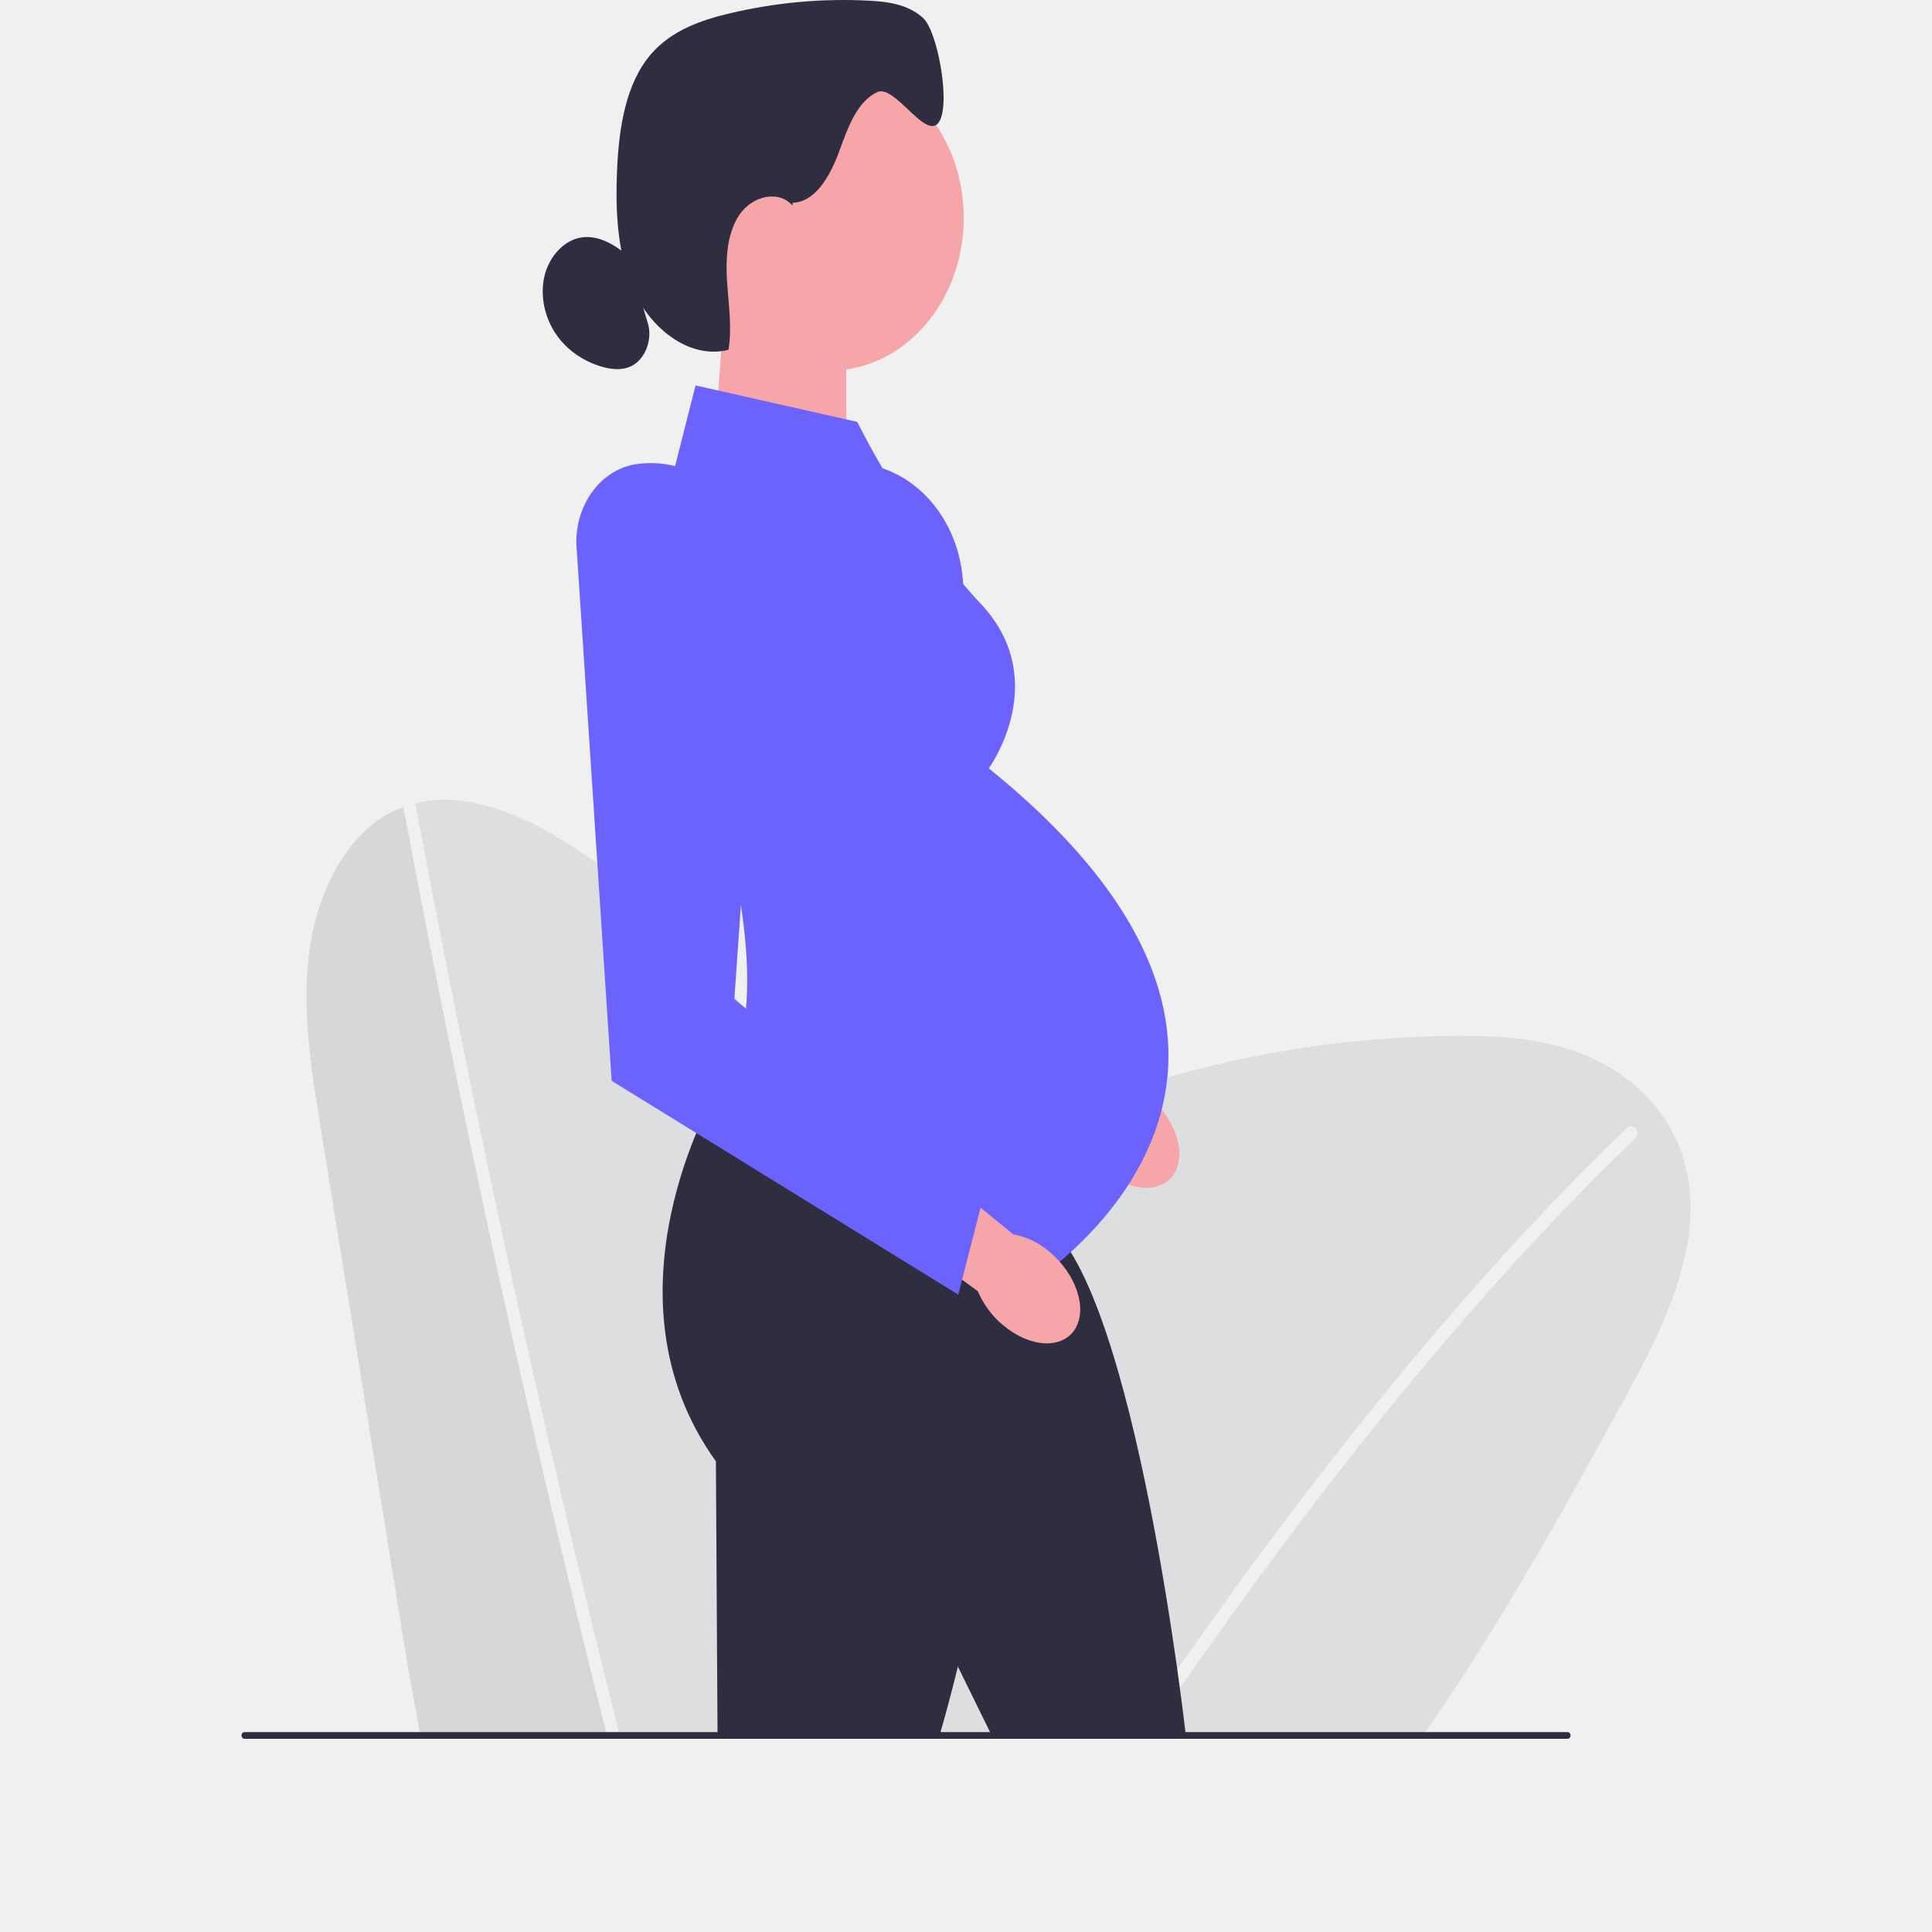
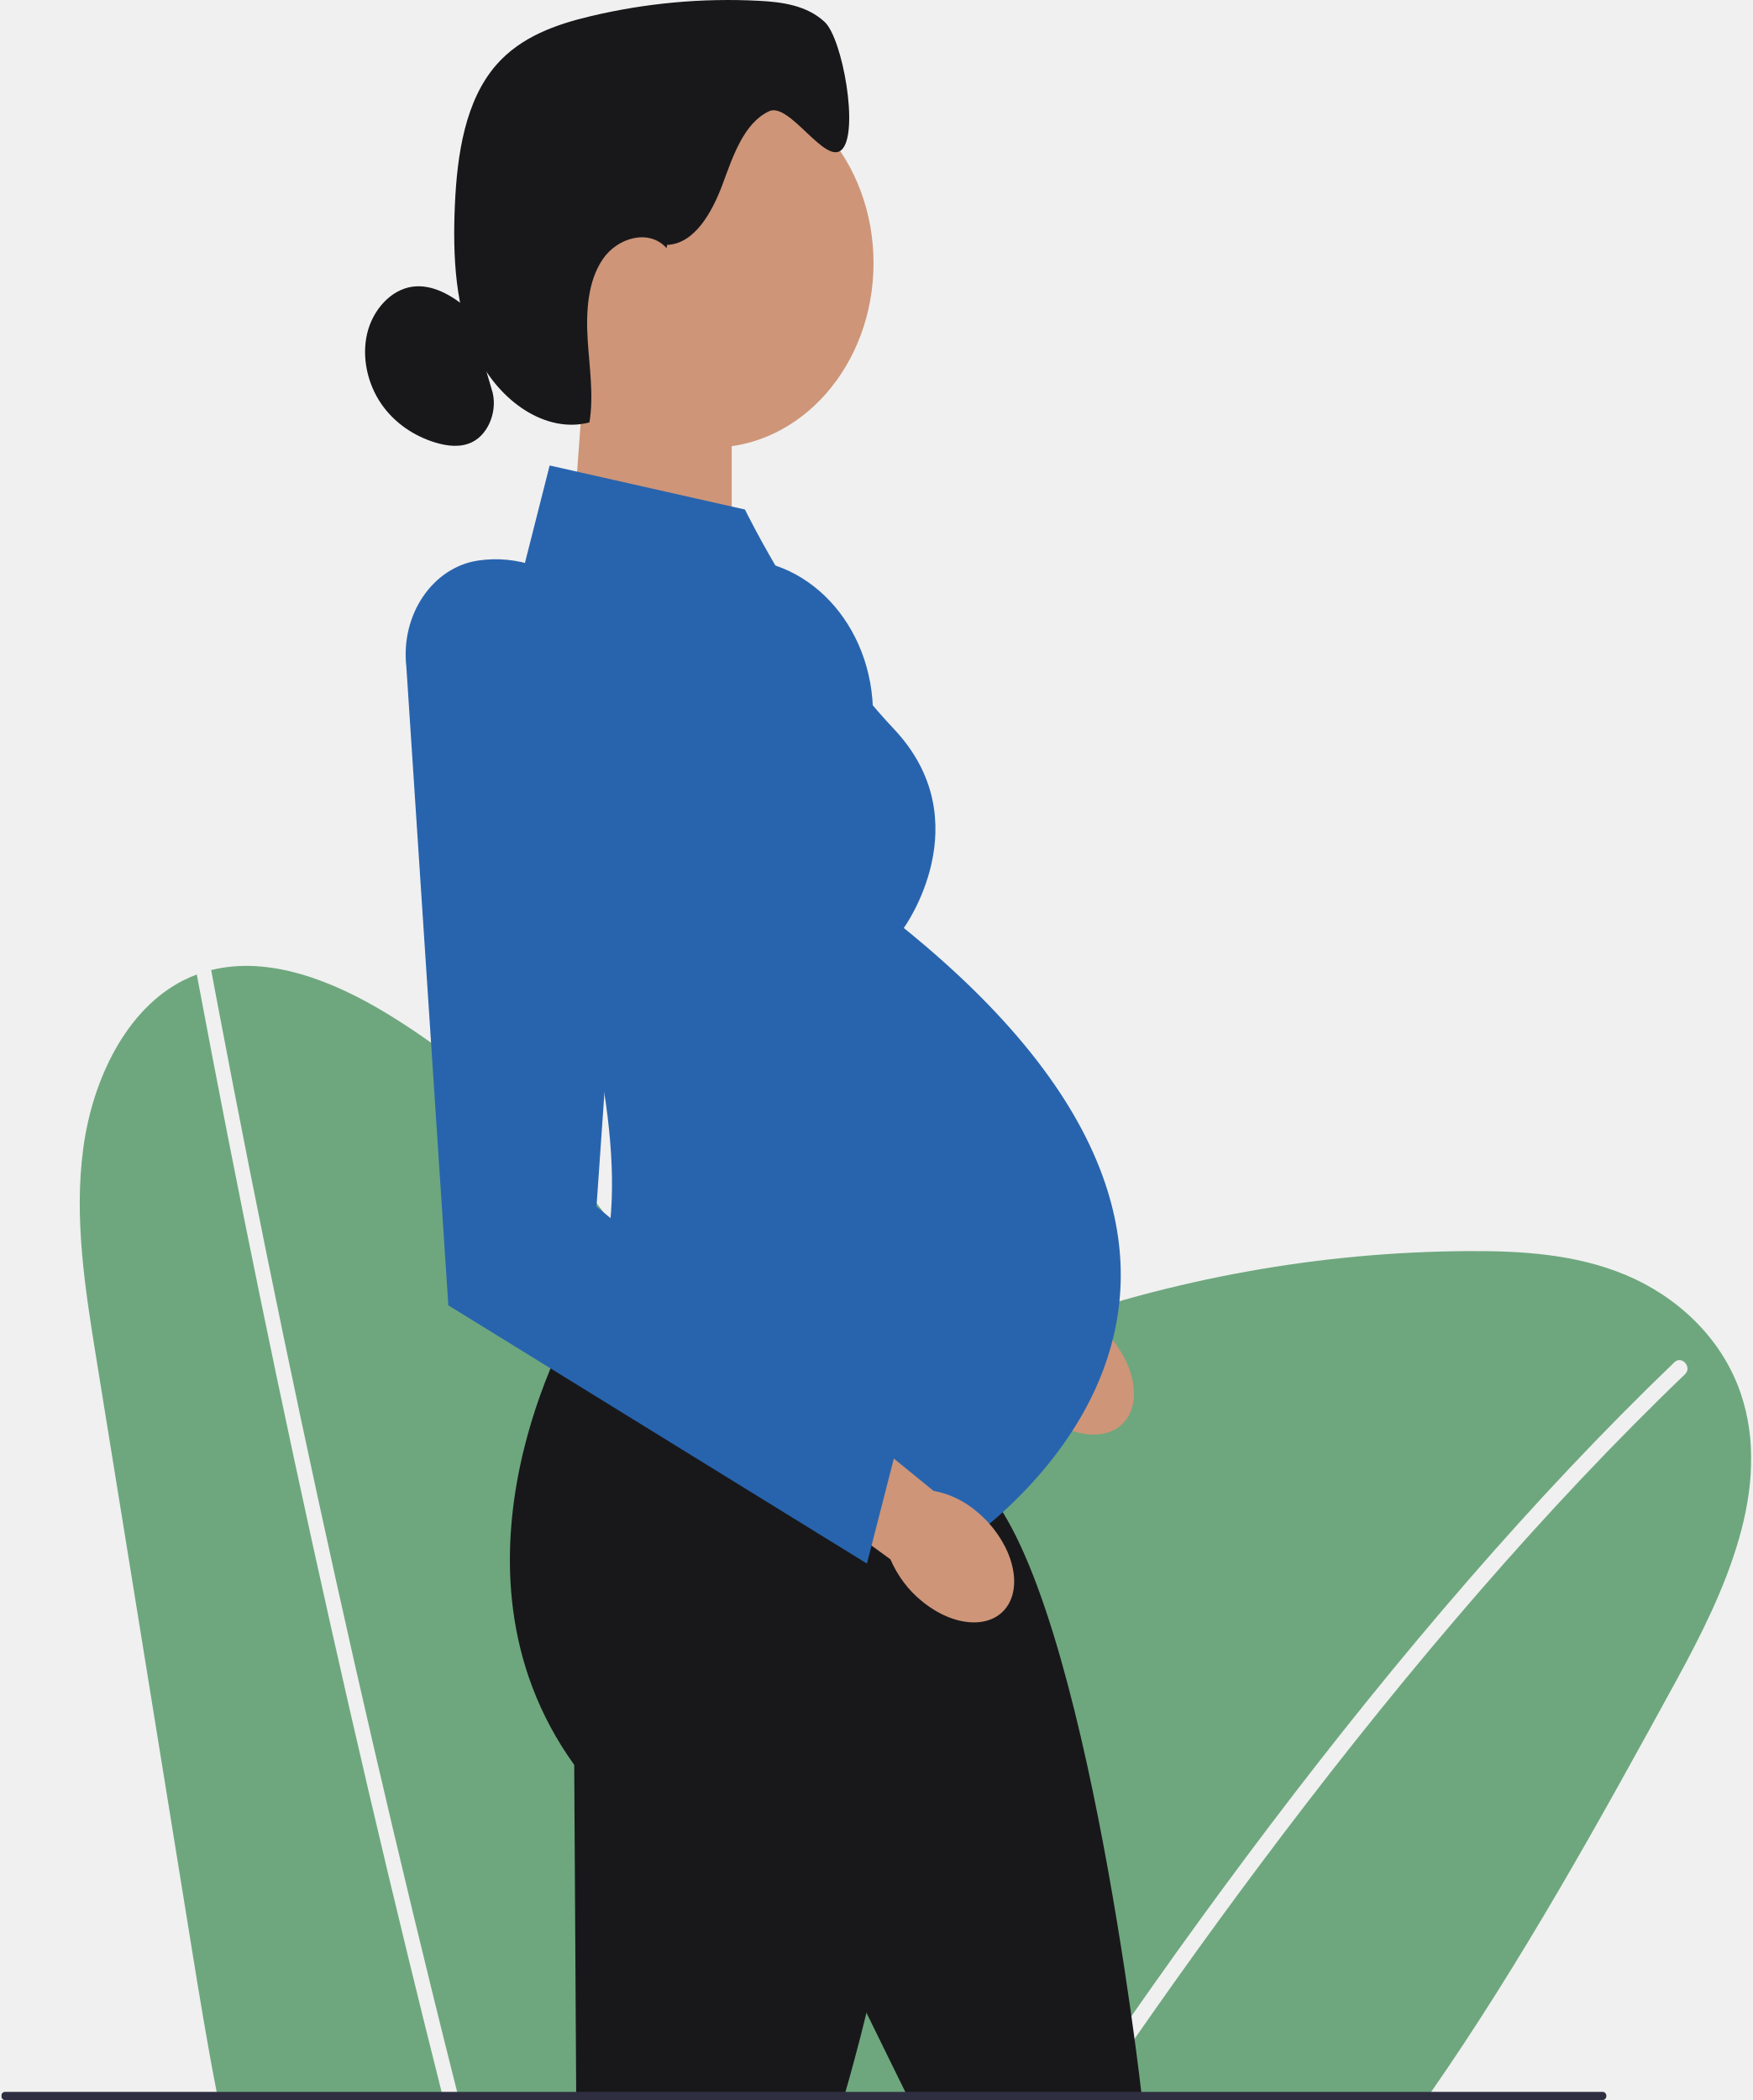
- <svg xmlns="http://www.w3.org/2000/svg" width="450" height="450" viewBox="0 0 750 1000" fill="none">
-   <g clip-path="url(#clip0_39_17)">
-     <path d="M189.582 900H92.981C92.751 898.848 92.52 897.697 92.303 896.531C88.208 875.557 84.754 854.379 81.35 833.347C67.813 749.684 54.289 666.021 40.752 582.359C35.928 552.567 31.105 522.104 35.122 492.166C39.153 462.229 53.752 432.378 78.075 420.135C79.956 419.188 81.862 418.357 83.781 417.643C92.418 463.744 101.438 509.759 110.868 555.657C120.579 602.91 130.713 650.047 141.256 697.067C151.85 744.32 162.879 791.443 174.318 838.419C179.039 857.819 183.838 877.189 188.712 896.531C188.994 897.682 189.288 898.848 189.582 900Z" fill="#D7D7D8" />
-     <path d="M718.064 719.921C685.091 780.249 651.492 840.926 612.826 896.531C612.019 897.697 611.213 898.849 610.395 900H467.706C468.473 898.849 469.267 897.683 470.06 896.531C492.477 863.605 515.507 831.219 539.216 799.488C566.278 763.298 594.235 727.967 623.33 693.875C651.326 661.081 680.357 629.423 710.745 599.529C714.353 595.972 717.974 592.46 721.621 588.962C724.781 585.93 720.226 580.799 717.104 583.802C686.486 613.201 657.237 644.406 629.062 676.822C599.698 710.608 571.485 745.691 544.219 781.677C516.569 818.159 489.892 855.56 463.982 893.645C463.33 894.607 462.677 895.569 462.037 896.531C461.244 897.683 460.451 898.834 459.696 900H196.236C195.941 898.849 195.647 897.683 195.366 896.531C191.796 882.393 188.277 868.255 184.797 854.102C173.256 807.14 162.124 760.062 151.415 712.838C140.77 665.861 130.534 618.754 120.72 571.53C110.855 524.072 101.412 476.513 92.405 428.837C91.586 424.479 90.767 420.106 89.948 415.748C114.95 409.51 142.369 420.412 165.553 434.55C244.664 482.824 304.749 569.955 327.192 668.937C344.311 615.824 394.301 587.009 441.642 569.824C501.983 547.932 565.28 536.534 628.615 536.184C651.441 536.053 674.702 537.438 696.133 546.387C717.578 555.322 737.192 572.841 745.471 597.066C759.443 637.993 738.433 682.638 718.064 719.921Z" fill="#DDDEDF" />
-     <path d="M445.635 605.49C459.491 617.092 476.099 617.996 482.727 607.487C489.342 596.993 483.469 579.079 469.599 567.477C464.11 562.755 457.7 559.65 450.88 558.455L391.589 510.167L371.846 543.734L432.392 587.766C435.488 594.865 440.03 600.942 445.635 605.49Z" fill="#F6A6A9" />
-     <path d="M308.025 240.217C288.449 243.044 274.605 263.45 277.138 285.736L295.128 559.432L438.379 627.936L457.649 599.616L358.654 517.076L373.548 303.08C372.012 264.354 341.791 235.363 308.025 240.231V240.217Z" fill="#6C63FF" />
-     <path d="M243.411 248.35L313.053 274.425V160.227H249.859L243.411 248.35Z" fill="#F6A6A9" />
-     <path d="M304.429 191.827C342.758 191.827 373.829 156.432 373.829 112.77C373.829 69.108 342.758 33.713 304.429 33.713C266.101 33.713 235.03 69.108 235.03 112.77C235.03 156.432 266.101 191.827 304.429 191.827Z" fill="#F6A6A9" />
-     <path d="M285.378 104.943C297.009 104.549 304.622 91.154 309.138 78.955C313.655 66.74 318.299 52.719 329.06 47.676C337.876 43.551 353.422 71.405 360.382 63.986C367.624 56.261 360.561 16.528 352.871 9.386C345.182 2.259 334.651 0.86 324.735 0.35C300.553 -0.918 276.217 1.312 252.521 6.952C237.858 10.436 222.76 15.683 212.191 27.766C198.808 43.085 195.366 66.201 194.406 87.787C193.421 109.884 194.534 133.029 203.964 152.371C213.394 171.712 233.149 185.967 252.073 181.041C253.979 169.322 252.035 157.297 251.305 145.389C250.576 133.496 251.344 120.64 257.716 111.181C264.087 101.721 277.714 97.961 285.135 106.356" fill="#2F2E41" />
-     <path d="M199.984 132.33C193.037 126.529 184.733 121.69 176.186 122.87C166.948 124.153 159.156 132.811 156.776 143.057C154.396 153.304 157.057 164.6 162.777 172.966C168.483 181.332 176.979 186.9 185.961 189.64C191.156 191.229 196.862 191.899 201.801 189.48C209.107 185.909 213.035 175.283 210.169 166.83" fill="#2F2E41" />
-     <path d="M270.229 562.493L245.547 565.408C245.547 565.408 183.518 670.117 245.547 756.374L246.405 898.28H361.29C361.29 898.28 408.938 738.928 383.413 681.734L407.237 665.249L270.229 562.493Z" fill="#2F2E41" />
-     <path d="M266.94 590.667L246.545 606.758C246.545 606.758 199.319 750.311 327.345 774.084L388.134 897.945L488.791 898.266C488.791 898.266 463.125 669.083 416.551 632.994L430.459 605.476L266.94 590.667Z" fill="#2F2E41" />
-     <path d="M318.734 218.368L235.017 199.493L208.097 305.616C208.097 305.616 297.444 505.314 245.535 565.408L407.224 665.249C407.224 665.249 583.372 556.677 386.803 397.704C386.803 397.704 419.993 352.141 382.543 312.394C345.105 272.647 318.722 218.368 318.722 218.368H318.734Z" fill="#6C63FF" />
-     <path d="M394.301 685.99C408.158 697.592 424.766 698.496 431.394 687.987C438.008 677.492 432.136 659.579 418.266 647.977C412.777 643.255 406.367 640.15 399.547 638.955L340.255 590.667L320.513 624.234L381.058 668.266C384.155 675.364 388.697 681.442 394.301 685.99Z" fill="#F6A6A9" />
-     <path d="M204.488 240.217C184.912 243.044 171.068 263.45 173.601 285.736L191.591 559.432L371.001 670.103L382.901 623.68L255.105 517.061L269.998 303.066C268.463 264.339 238.241 235.348 204.475 240.217H204.488Z" fill="#6C63FF" />
-     <path d="M687.919 898.266C687.919 899.228 687.241 900 686.396 900H1.523C0.678 900 0 899.228 0 898.266C0 897.304 0.678 896.531 1.523 896.531H686.396C687.241 896.531 687.919 897.304 687.919 898.266Z" fill="#2F2E41" />
+ <svg xmlns="http://www.w3.org/2000/svg" width="338" height="405" viewBox="0 0 338 405" fill="none">
+   <mask id="mask0_4_20" style="mask-type:luminance" maskUnits="userSpaceOnUse" x="0" y="0" width="338" height="405">
+     <path d="M337.75 0H0.25V405H337.75V0Z" fill="white" />
+   </mask>
+   <g mask="url(#mask0_4_20)">
+     <path opacity="0.75" d="M85.562 405H42.091C41.988 404.482 41.884 403.964 41.786 403.439C39.944 394.001 38.389 384.471 36.858 375.006C30.766 337.358 24.68 299.709 18.588 262.062C16.418 248.655 14.247 234.947 16.055 221.475C17.869 208.003 24.438 194.57 35.384 189.061C36.23 188.635 37.088 188.261 37.952 187.939C41.838 208.685 45.897 229.392 50.141 250.046C54.511 271.309 59.071 292.521 63.815 313.68C68.582 334.944 73.546 356.149 78.693 377.289C80.817 386.019 82.977 394.735 85.17 403.439C85.297 403.957 85.43 404.482 85.562 405Z" fill="#438F58" />
+     <path opacity="0.75" d="M323.379 323.964C308.541 351.112 293.421 378.417 276.022 403.439C275.659 403.964 275.296 404.482 274.928 405H210.718C211.063 404.482 211.42 403.957 211.777 403.439C221.865 388.622 232.228 374.049 242.897 359.77C255.075 343.484 267.656 327.585 280.749 312.244C293.347 297.486 306.411 283.24 320.085 269.788C321.709 268.187 323.338 266.607 324.979 265.033C326.401 263.668 324.352 261.36 322.947 262.711C309.169 275.94 296.007 289.983 283.328 304.57C270.114 319.774 257.418 335.561 245.149 351.755C232.706 368.172 220.701 385.002 209.042 402.14C208.748 402.573 208.455 403.006 208.167 403.439C207.81 403.957 207.453 404.475 207.113 405H88.556C88.423 404.482 88.291 403.957 88.165 403.439C86.558 397.077 84.975 390.715 83.409 384.346C78.215 363.213 73.206 342.028 68.387 320.777C63.596 299.637 58.99 278.439 54.574 257.188C50.135 235.832 45.885 214.431 41.832 192.977C41.464 191.016 41.095 189.048 40.727 187.087C51.977 184.279 64.316 189.185 74.749 195.547C110.349 217.271 137.387 256.48 147.486 301.022C155.19 277.121 177.685 264.154 198.989 256.421C226.142 246.569 254.626 241.44 283.127 241.283C293.398 241.224 303.866 241.847 313.51 245.874C323.16 249.895 331.986 257.778 335.712 268.68C341.999 287.097 332.545 307.187 323.379 323.964Z" fill="#438F58" />
+     <path d="M200.786 272.47C207.021 277.691 214.495 278.098 217.477 273.369C220.454 268.647 217.811 260.586 211.57 255.365C209.099 253.24 206.215 251.842 203.146 251.305L176.465 229.575L167.581 244.68L194.826 264.495C196.22 267.689 198.263 270.424 200.786 272.47Z" fill="#CE9578" />
+     <path d="M138.861 108.098C130.052 109.37 123.822 118.553 124.962 128.581L133.058 251.744L197.521 282.571L206.192 269.827L161.644 232.684L168.347 136.386C167.655 118.959 154.056 105.913 138.861 108.104V108.098Z" fill="#2864AE" />
+     <path d="M109.785 111.758L141.124 123.491V72.102H112.687L109.785 111.758Z" fill="#CE9578" />
+     <path d="M137.243 86.322C154.491 86.322 168.473 70.394 168.473 50.746C168.473 31.099 154.491 15.171 137.243 15.171C119.995 15.171 106.013 31.099 106.013 50.746C106.013 70.394 119.995 86.322 137.243 86.322Z" fill="#CE9578" />
+     <path d="M128.67 47.224C133.904 47.047 137.33 41.019 139.362 35.53C141.395 30.033 143.485 23.724 148.327 21.454C152.294 19.598 159.29 32.132 162.422 28.794C165.681 25.317 162.502 7.438 159.042 4.224C155.582 1.017 150.843 0.387 146.381 0.157C135.499 -0.413 124.548 0.59 113.884 3.129C107.286 4.696 100.492 7.057 95.736 12.495C89.714 19.388 88.165 29.791 87.733 39.504C87.289 49.448 87.79 59.863 92.034 68.567C96.277 77.27 105.167 83.685 113.683 81.469C114.541 76.195 113.666 70.784 113.337 65.425C113.009 60.073 113.355 54.288 116.222 50.032C119.089 45.775 125.221 44.082 128.561 47.86" fill="#18181B" />
+     <path d="M90.243 59.548C87.117 56.938 83.38 54.761 79.534 55.291C75.377 55.869 71.87 59.765 70.799 64.376C69.728 68.987 70.926 74.07 73.5 77.835C76.067 81.599 79.891 84.105 83.933 85.338C86.27 86.053 88.838 86.355 91.061 85.266C94.348 83.659 96.116 78.877 94.826 75.073" fill="#18181B" />
+     <path d="M121.853 253.122L110.746 254.434C110.746 254.434 82.833 301.553 110.746 340.368L111.132 404.226H162.83C162.83 404.226 184.272 332.518 172.786 306.78L183.507 299.362L121.853 253.122Z" fill="#18181B" />
+     <path d="M120.373 265.8L111.195 273.041C111.195 273.041 89.944 337.64 147.555 348.338L174.91 404.075L220.206 404.22C220.206 404.22 208.656 301.087 187.698 284.847L193.957 272.464L120.373 265.8Z" fill="#18181B" />
+     <path d="M143.68 98.266L106.008 89.772L93.894 137.527C93.894 137.527 134.1 227.391 110.741 254.434L183.501 299.362C183.501 299.362 262.767 250.505 174.311 178.967C174.311 178.967 189.247 158.463 172.394 140.577C155.547 122.691 143.675 98.266 143.675 98.266H143.68Z" fill="#2864AE" />
+     <path d="M177.685 308.695C183.921 313.916 191.395 314.323 194.377 309.594C197.354 304.871 194.711 296.811 188.47 291.59C186 289.465 183.115 288.068 180.046 287.53L153.365 265.8L144.481 280.905L171.726 300.72C173.12 303.914 175.164 306.649 177.685 308.695Z" fill="#CE9578" />
+     <path d="M92.27 108.098C83.46 109.37 77.231 118.552 78.37 128.581L86.466 251.744L167.2 301.546L172.555 280.656L115.047 232.677L121.749 136.38C121.058 118.953 107.458 105.907 92.264 108.098H92.27Z" fill="#2864AE" />
+     <path d="M309.814 404.22C309.814 404.653 309.508 405 309.128 405H0.935C0.555 405 0.25 404.653 0.25 404.22C0.25 403.787 0.555 403.439 0.935 403.439H309.128C309.508 403.439 309.814 403.787 309.814 404.22Z" fill="#2F2E41" />
  </g>
-   <defs>
-     <clipPath id="clip0_39_17">
-       <rect width="750" height="900" fill="white" />
-     </clipPath>
-   </defs>
</svg>
